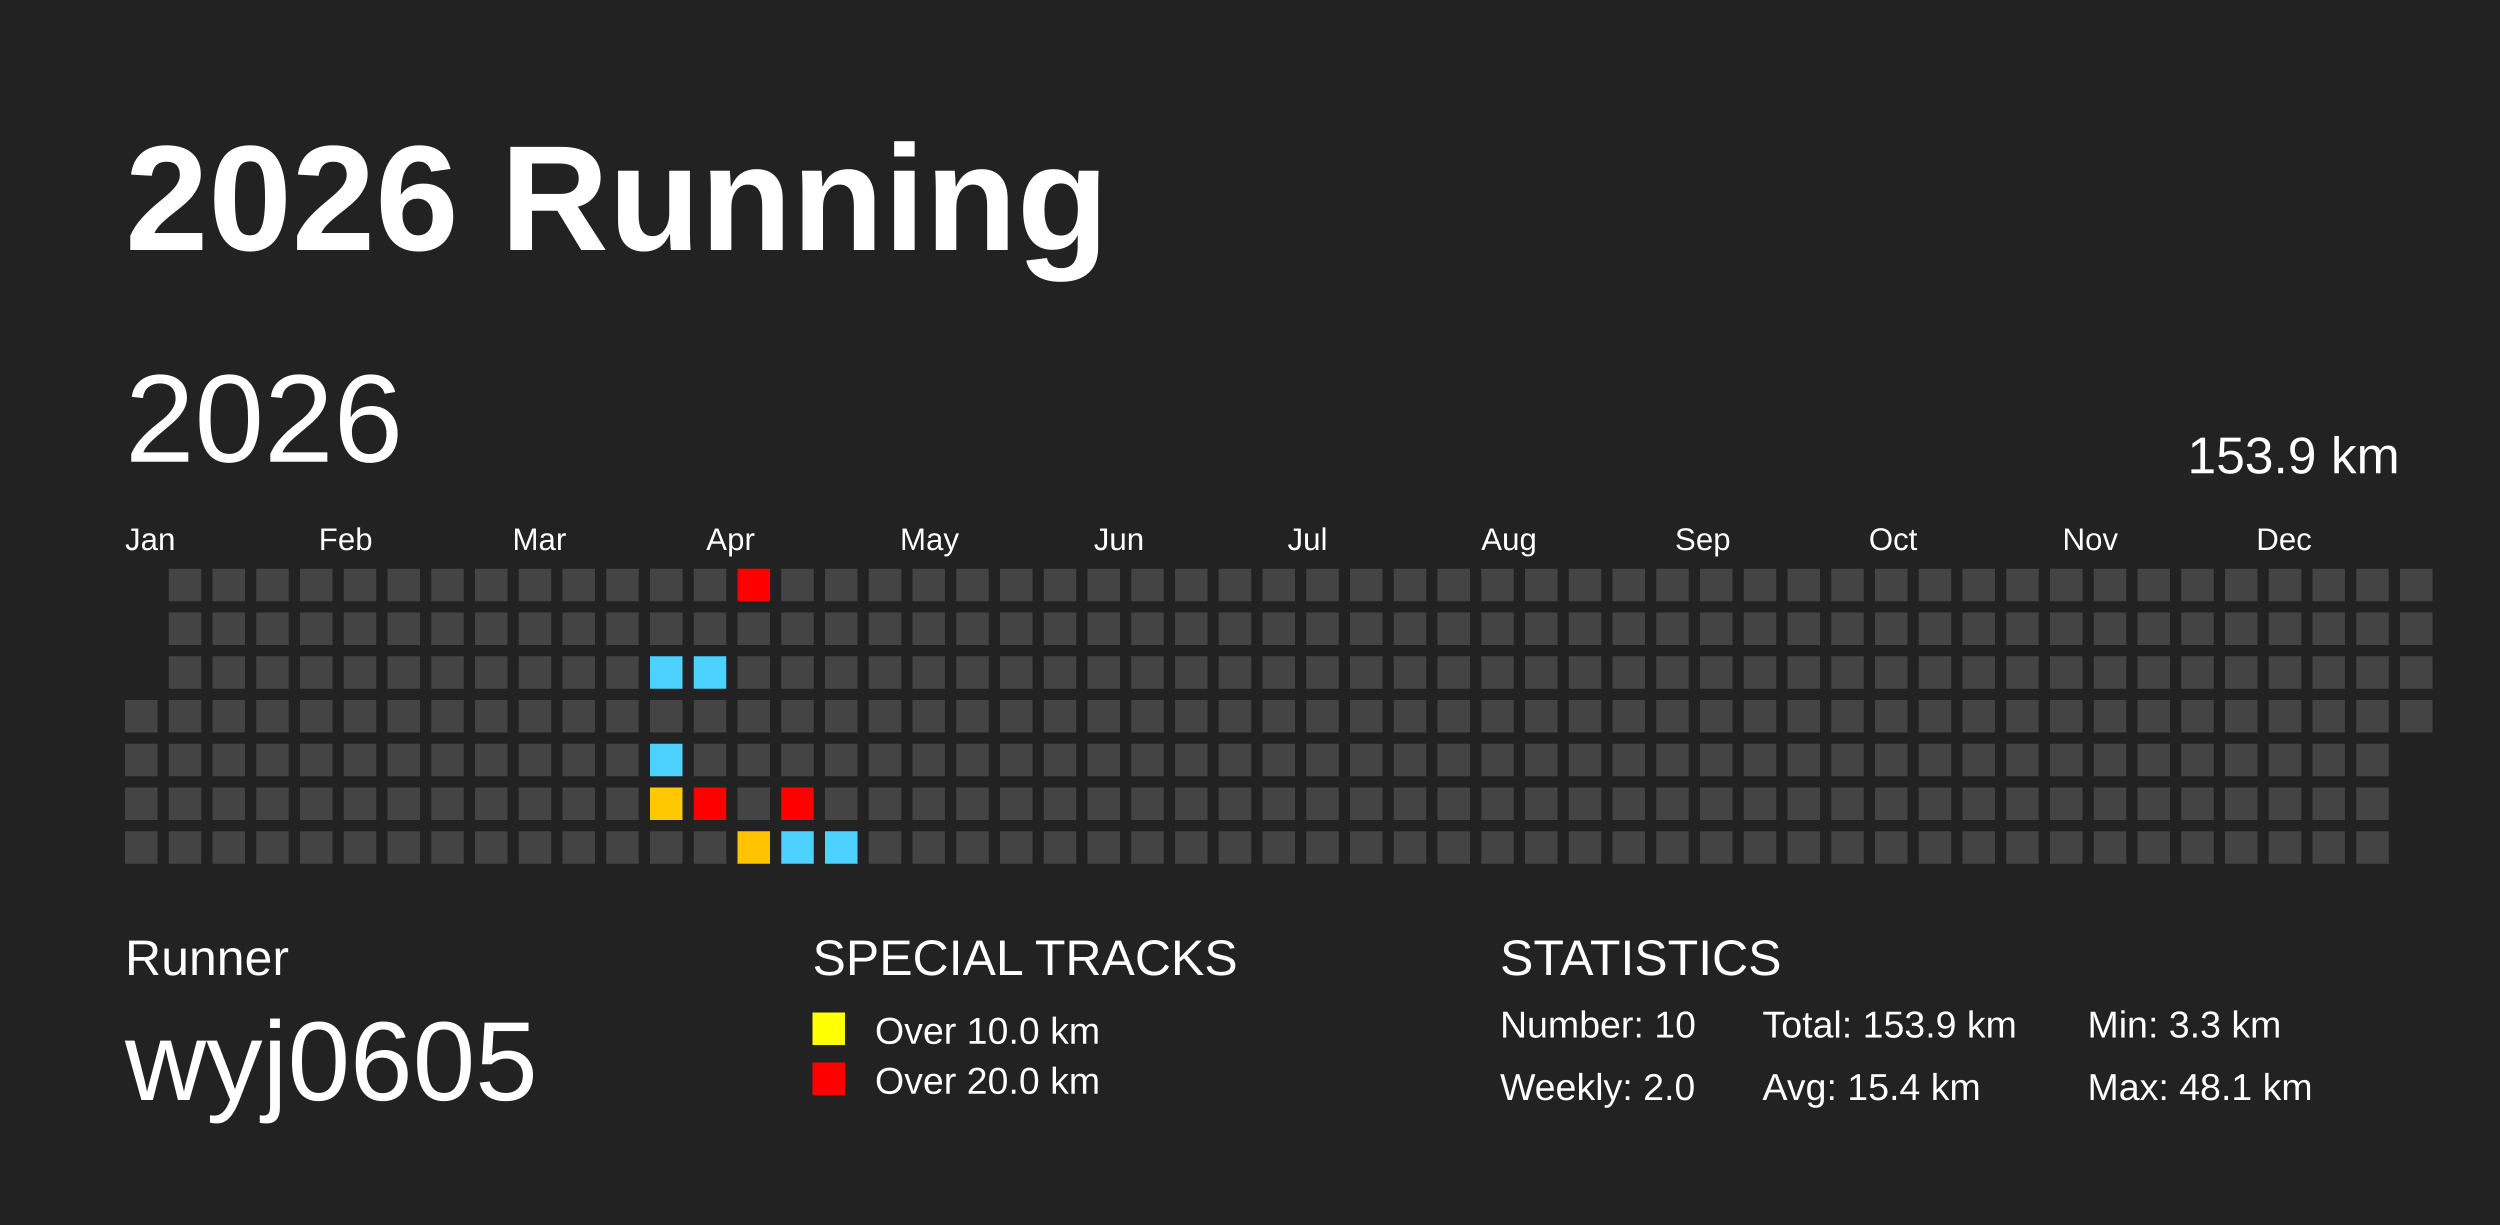
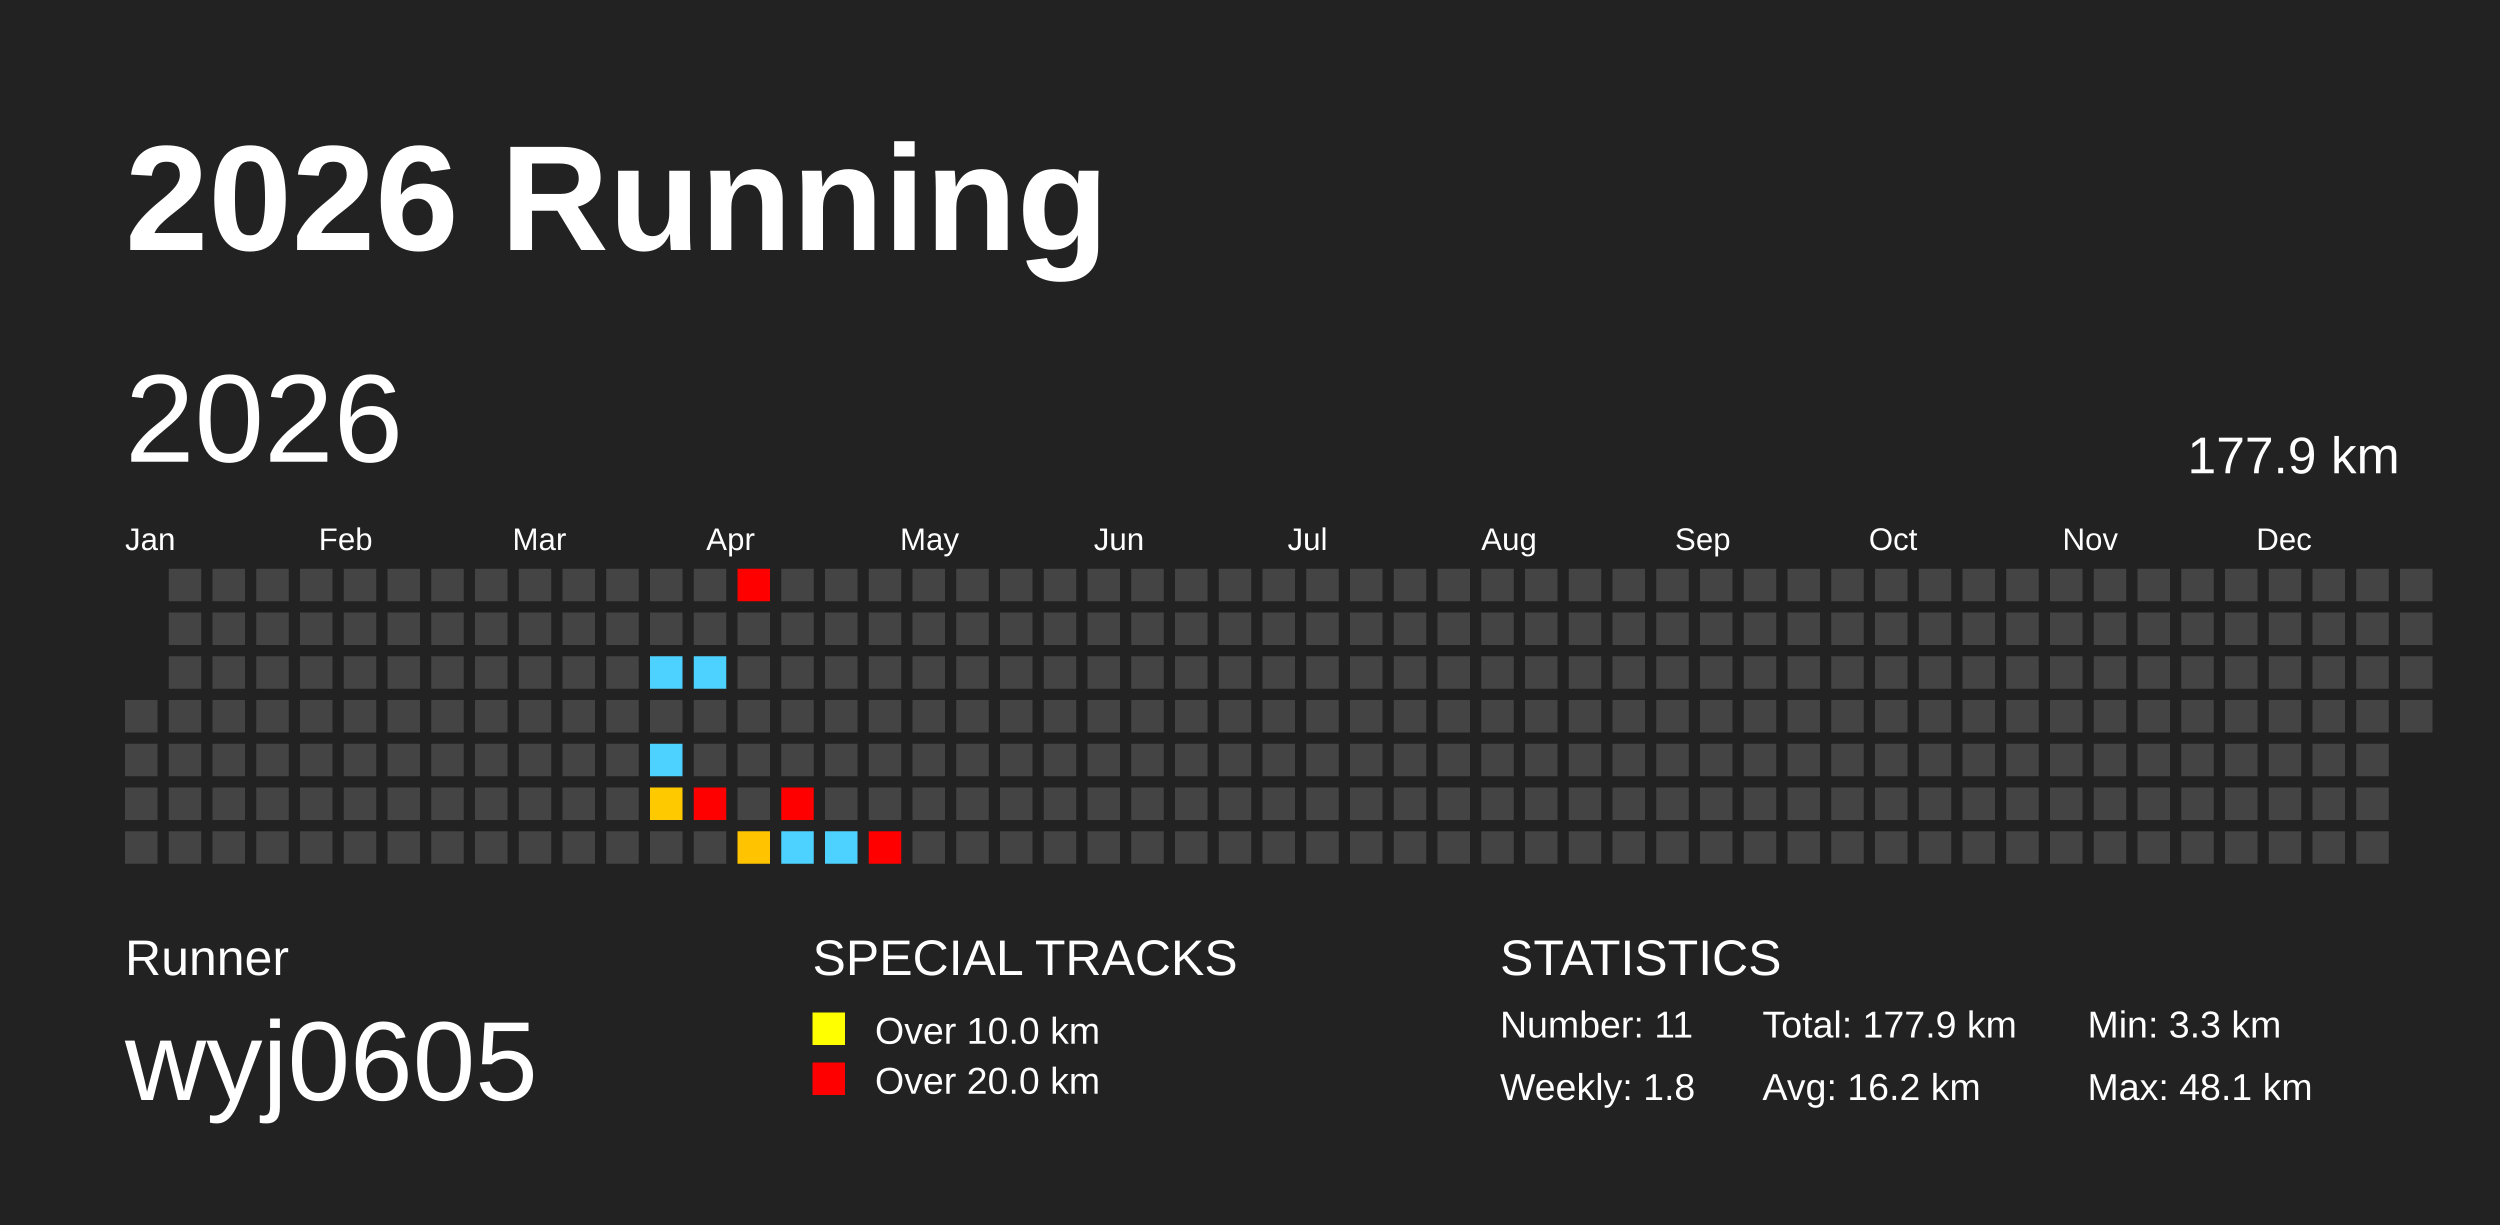
<svg xmlns="http://www.w3.org/2000/svg" baseProfile="full" height="98mm" version="1.1" viewBox="0,0,200,98" width="200mm">
  <defs />
  <rect fill="#222222" height="98" width="200" x="0" y="0" />
  <text fill="#FFFFFF" style="font-size:12px; font-family:Arial; font-weight:bold;" x="10" y="20">2026 Running</text>
  <text fill="#FFFFFF" style="font-size:4px; font-family:Arial" x="10" y="78">Runner</text>
  <text fill="#FFFFFF" style="font-size:9px; font-family:Arial" x="10" y="88">wyj0605</text>
  <text fill="#FFFFFF" style="font-size:4px; font-family:Arial" x="65" y="78">SPECIAL TRACKS</text>
  <rect fill="yellow" height="2.6" width="2.6" x="65" y="81" />
  <text fill="#FFFFFF" style="font-size:3px; font-family:Arial" x="70" y="83.5">Over 10.0 km</text>
  <rect fill="red" height="2.6" width="2.6" x="65" y="85" />
  <text fill="#FFFFFF" style="font-size:3px; font-family:Arial" x="70" y="87.5">Over 20.0 km</text>
  <text fill="#FFFFFF" style="font-size:4px; font-family:Arial" x="120" y="78">STATISTICS</text>
-   <text fill="#FFFFFF" style="font-size:3px; font-family:Arial" x="120" y="83">Number: 10</text>
-   <text fill="#FFFFFF" style="font-size:3px; font-family:Arial" x="120" y="88">Weekly: 2.0</text>
-   <text fill="#FFFFFF" style="font-size:3px; font-family:Arial" x="141" y="83">Total: 153.9 km</text>
-   <text fill="#FFFFFF" style="font-size:3px; font-family:Arial" x="141" y="88">Avg: 15.4 km</text>
+   <text fill="#FFFFFF" style="font-size:3px; font-family:Arial" x="120" y="83">Number: 11</text>
+   <text fill="#FFFFFF" style="font-size:3px; font-family:Arial" x="120" y="88">Weekly: 1.8</text>
+   <text fill="#FFFFFF" style="font-size:3px; font-family:Arial" x="141" y="83">Total: 177.9 km</text>
+   <text fill="#FFFFFF" style="font-size:3px; font-family:Arial" x="141" y="88">Avg: 16.2 km</text>
  <text fill="#FFFFFF" style="font-size:3px; font-family:Arial" x="167" y="83">Min: 3.3 km</text>
  <text fill="#FFFFFF" style="font-size:3px; font-family:Arial" x="167" y="88">Max: 48.1 km</text>
  <text dominant-baseline="hanging" fill="#FFFFFF" style="font-size:10.0px; font-family:Arial;" x="10" y="30">2026</text>
-   <text dominant-baseline="hanging" fill="#FFFFFF" style="font-size:4.125px; font-family:Arial;" x="175" y="35">153.9 km</text>
+   <text dominant-baseline="hanging" fill="#FFFFFF" style="font-size:4.125px; font-family:Arial;" x="175" y="35">177.9 km</text>
  <text fill="#FFFFFF" style="font-size:2.5px; font-family:Arial" x="10.0" y="44">Jan</text>
  <text fill="#FFFFFF" style="font-size:2.5px; font-family:Arial" x="25.5" y="44">Feb</text>
  <text fill="#FFFFFF" style="font-size:2.5px; font-family:Arial" x="41.0" y="44">Mar</text>
  <text fill="#FFFFFF" style="font-size:2.5px; font-family:Arial" x="56.5" y="44">Apr</text>
  <text fill="#FFFFFF" style="font-size:2.5px; font-family:Arial" x="72.0" y="44">May</text>
  <text fill="#FFFFFF" style="font-size:2.5px; font-family:Arial" x="87.5" y="44">Jun</text>
  <text fill="#FFFFFF" style="font-size:2.5px; font-family:Arial" x="103.0" y="44">Jul</text>
  <text fill="#FFFFFF" style="font-size:2.5px; font-family:Arial" x="118.5" y="44">Aug</text>
  <text fill="#FFFFFF" style="font-size:2.5px; font-family:Arial" x="134.0" y="44">Sep</text>
  <text fill="#FFFFFF" style="font-size:2.5px; font-family:Arial" x="149.5" y="44">Oct</text>
  <text fill="#FFFFFF" style="font-size:2.5px; font-family:Arial" x="165.0" y="44">Nov</text>
  <text fill="#FFFFFF" style="font-size:2.5px; font-family:Arial" x="180.5" y="44">Dec</text>
  <rect fill="#444444" height="2.6" width="2.6" x="10.0" y="56.0" />
  <rect fill="#444444" height="2.6" width="2.6" x="10.0" y="59.5" />
  <rect fill="#444444" height="2.6" width="2.6" x="10.0" y="63.0" />
  <rect fill="#444444" height="2.6" width="2.6" x="10.0" y="66.5" />
  <rect fill="#444444" height="2.6" width="2.6" x="13.5" y="45.5" />
  <rect fill="#444444" height="2.6" width="2.6" x="13.5" y="49.0" />
  <rect fill="#444444" height="2.6" width="2.6" x="13.5" y="52.5" />
  <rect fill="#444444" height="2.6" width="2.6" x="13.5" y="56.0" />
  <rect fill="#444444" height="2.6" width="2.6" x="13.5" y="59.5" />
  <rect fill="#444444" height="2.6" width="2.6" x="13.5" y="63.0" />
  <rect fill="#444444" height="2.6" width="2.6" x="13.5" y="66.5" />
  <rect fill="#444444" height="2.6" width="2.6" x="17.0" y="45.5" />
  <rect fill="#444444" height="2.6" width="2.6" x="17.0" y="49.0" />
  <rect fill="#444444" height="2.6" width="2.6" x="17.0" y="52.5" />
  <rect fill="#444444" height="2.6" width="2.6" x="17.0" y="56.0" />
  <rect fill="#444444" height="2.6" width="2.6" x="17.0" y="59.5" />
  <rect fill="#444444" height="2.6" width="2.6" x="17.0" y="63.0" />
  <rect fill="#444444" height="2.6" width="2.6" x="17.0" y="66.5" />
  <rect fill="#444444" height="2.6" width="2.6" x="20.5" y="45.5" />
  <rect fill="#444444" height="2.6" width="2.6" x="20.5" y="49.0" />
  <rect fill="#444444" height="2.6" width="2.6" x="20.5" y="52.5" />
  <rect fill="#444444" height="2.6" width="2.6" x="20.5" y="56.0" />
  <rect fill="#444444" height="2.6" width="2.6" x="20.5" y="59.5" />
  <rect fill="#444444" height="2.6" width="2.6" x="20.5" y="63.0" />
  <rect fill="#444444" height="2.6" width="2.6" x="20.5" y="66.5" />
  <rect fill="#444444" height="2.6" width="2.6" x="24.0" y="45.5" />
  <rect fill="#444444" height="2.6" width="2.6" x="24.0" y="49.0" />
  <rect fill="#444444" height="2.6" width="2.6" x="24.0" y="52.5" />
  <rect fill="#444444" height="2.6" width="2.6" x="24.0" y="56.0" />
  <rect fill="#444444" height="2.6" width="2.6" x="24.0" y="59.5" />
  <rect fill="#444444" height="2.6" width="2.6" x="24.0" y="63.0" />
  <rect fill="#444444" height="2.6" width="2.6" x="24.0" y="66.5" />
  <rect fill="#444444" height="2.6" width="2.6" x="27.5" y="45.5" />
  <rect fill="#444444" height="2.6" width="2.6" x="27.5" y="49.0" />
  <rect fill="#444444" height="2.6" width="2.6" x="27.5" y="52.5" />
  <rect fill="#444444" height="2.6" width="2.6" x="27.5" y="56.0" />
  <rect fill="#444444" height="2.6" width="2.6" x="27.5" y="59.5" />
  <rect fill="#444444" height="2.6" width="2.6" x="27.5" y="63.0" />
  <rect fill="#444444" height="2.6" width="2.6" x="27.5" y="66.5" />
  <rect fill="#444444" height="2.6" width="2.6" x="31.0" y="45.5" />
  <rect fill="#444444" height="2.6" width="2.6" x="31.0" y="49.0" />
  <rect fill="#444444" height="2.6" width="2.6" x="31.0" y="52.5" />
  <rect fill="#444444" height="2.6" width="2.6" x="31.0" y="56.0" />
  <rect fill="#444444" height="2.6" width="2.6" x="31.0" y="59.5" />
  <rect fill="#444444" height="2.6" width="2.6" x="31.0" y="63.0" />
  <rect fill="#444444" height="2.6" width="2.6" x="31.0" y="66.5" />
  <rect fill="#444444" height="2.6" width="2.6" x="34.5" y="45.5" />
  <rect fill="#444444" height="2.6" width="2.6" x="34.5" y="49.0" />
  <rect fill="#444444" height="2.6" width="2.6" x="34.5" y="52.5" />
  <rect fill="#444444" height="2.6" width="2.6" x="34.5" y="56.0" />
  <rect fill="#444444" height="2.6" width="2.6" x="34.5" y="59.5" />
  <rect fill="#444444" height="2.6" width="2.6" x="34.5" y="63.0" />
  <rect fill="#444444" height="2.6" width="2.6" x="34.5" y="66.5" />
  <rect fill="#444444" height="2.6" width="2.6" x="38.0" y="45.5" />
  <rect fill="#444444" height="2.6" width="2.6" x="38.0" y="49.0" />
  <rect fill="#444444" height="2.6" width="2.6" x="38.0" y="52.5" />
  <rect fill="#444444" height="2.6" width="2.6" x="38.0" y="56.0" />
  <rect fill="#444444" height="2.6" width="2.6" x="38.0" y="59.5" />
  <rect fill="#444444" height="2.6" width="2.6" x="38.0" y="63.0" />
  <rect fill="#444444" height="2.6" width="2.6" x="38.0" y="66.5" />
  <rect fill="#444444" height="2.6" width="2.6" x="41.5" y="45.5" />
  <rect fill="#444444" height="2.6" width="2.6" x="41.5" y="49.0" />
  <rect fill="#444444" height="2.6" width="2.6" x="41.5" y="52.5" />
  <rect fill="#444444" height="2.6" width="2.6" x="41.5" y="56.0" />
  <rect fill="#444444" height="2.6" width="2.6" x="41.5" y="59.5" />
  <rect fill="#444444" height="2.6" width="2.6" x="41.5" y="63.0" />
  <rect fill="#444444" height="2.6" width="2.6" x="41.5" y="66.5" />
  <rect fill="#444444" height="2.6" width="2.6" x="45.0" y="45.5" />
  <rect fill="#444444" height="2.6" width="2.6" x="45.0" y="49.0" />
  <rect fill="#444444" height="2.6" width="2.6" x="45.0" y="52.5" />
  <rect fill="#444444" height="2.6" width="2.6" x="45.0" y="56.0" />
  <rect fill="#444444" height="2.6" width="2.6" x="45.0" y="59.5" />
  <rect fill="#444444" height="2.6" width="2.6" x="45.0" y="63.0" />
  <rect fill="#444444" height="2.6" width="2.6" x="45.0" y="66.5" />
  <rect fill="#444444" height="2.6" width="2.6" x="48.5" y="45.5" />
  <rect fill="#444444" height="2.6" width="2.6" x="48.5" y="49.0" />
  <rect fill="#444444" height="2.6" width="2.6" x="48.5" y="52.5" />
  <rect fill="#444444" height="2.6" width="2.6" x="48.5" y="56.0" />
  <rect fill="#444444" height="2.6" width="2.6" x="48.5" y="59.5" />
  <rect fill="#444444" height="2.6" width="2.6" x="48.5" y="63.0" />
  <rect fill="#444444" height="2.6" width="2.6" x="48.5" y="66.5" />
  <rect fill="#444444" height="2.6" width="2.6" x="52.0" y="45.5" />
  <rect fill="#444444" height="2.6" width="2.6" x="52.0" y="49.0" />
  <rect fill="#4dd2ff" height="2.6" width="2.6" x="52.0" y="52.5" />
  <rect fill="#444444" height="2.6" width="2.6" x="52.0" y="56.0" />
  <rect fill="#4dd2ff" height="2.6" width="2.6" x="52.0" y="59.5" />
  <rect fill="#ffc900" height="2.6" width="2.6" x="52.0" y="63.0" />
  <rect fill="#444444" height="2.6" width="2.6" x="52.0" y="66.5" />
  <rect fill="#444444" height="2.6" width="2.6" x="55.5" y="45.5" />
  <rect fill="#444444" height="2.6" width="2.6" x="55.5" y="49.0" />
  <rect fill="#4dd2ff" height="2.6" width="2.6" x="55.5" y="52.5" />
  <rect fill="#444444" height="2.6" width="2.6" x="55.5" y="56.0" />
  <rect fill="#444444" height="2.6" width="2.6" x="55.5" y="59.5" />
  <rect fill="red" height="2.6" width="2.6" x="55.5" y="63.0" />
  <rect fill="#444444" height="2.6" width="2.6" x="55.5" y="66.5" />
  <rect fill="red" height="2.6" width="2.6" x="59.0" y="45.5" />
  <rect fill="#444444" height="2.6" width="2.6" x="59.0" y="49.0" />
  <rect fill="#444444" height="2.6" width="2.6" x="59.0" y="52.5" />
  <rect fill="#444444" height="2.6" width="2.6" x="59.0" y="56.0" />
  <rect fill="#444444" height="2.6" width="2.6" x="59.0" y="59.5" />
  <rect fill="#444444" height="2.6" width="2.6" x="59.0" y="63.0" />
  <rect fill="#ffc300" height="2.6" width="2.6" x="59.0" y="66.5" />
  <rect fill="#444444" height="2.6" width="2.6" x="62.5" y="45.5" />
  <rect fill="#444444" height="2.6" width="2.6" x="62.5" y="49.0" />
  <rect fill="#444444" height="2.6" width="2.6" x="62.5" y="52.5" />
  <rect fill="#444444" height="2.6" width="2.6" x="62.5" y="56.0" />
  <rect fill="#444444" height="2.6" width="2.6" x="62.5" y="59.5" />
  <rect fill="red" height="2.6" width="2.6" x="62.5" y="63.0" />
  <rect fill="#4dd2ff" height="2.6" width="2.6" x="62.5" y="66.5" />
  <rect fill="#444444" height="2.6" width="2.6" x="66.0" y="45.5" />
  <rect fill="#444444" height="2.6" width="2.6" x="66.0" y="49.0" />
  <rect fill="#444444" height="2.6" width="2.6" x="66.0" y="52.5" />
  <rect fill="#444444" height="2.6" width="2.6" x="66.0" y="56.0" />
  <rect fill="#444444" height="2.6" width="2.6" x="66.0" y="59.5" />
  <rect fill="#444444" height="2.6" width="2.6" x="66.0" y="63.0" />
  <rect fill="#4dd2ff" height="2.6" width="2.6" x="66.0" y="66.5" />
  <rect fill="#444444" height="2.6" width="2.6" x="69.5" y="45.5" />
  <rect fill="#444444" height="2.6" width="2.6" x="69.5" y="49.0" />
  <rect fill="#444444" height="2.6" width="2.6" x="69.5" y="52.5" />
  <rect fill="#444444" height="2.6" width="2.6" x="69.5" y="56.0" />
  <rect fill="#444444" height="2.6" width="2.6" x="69.5" y="59.5" />
  <rect fill="#444444" height="2.6" width="2.6" x="69.5" y="63.0" />
-   <rect fill="#444444" height="2.6" width="2.6" x="69.5" y="66.5" />
+   <rect fill="red" height="2.6" width="2.6" x="69.5" y="66.5" />
  <rect fill="#444444" height="2.6" width="2.6" x="73.0" y="45.5" />
  <rect fill="#444444" height="2.6" width="2.6" x="73.0" y="49.0" />
  <rect fill="#444444" height="2.6" width="2.6" x="73.0" y="52.5" />
  <rect fill="#444444" height="2.6" width="2.6" x="73.0" y="56.0" />
  <rect fill="#444444" height="2.6" width="2.6" x="73.0" y="59.5" />
  <rect fill="#444444" height="2.6" width="2.6" x="73.0" y="63.0" />
  <rect fill="#444444" height="2.6" width="2.6" x="73.0" y="66.5" />
  <rect fill="#444444" height="2.6" width="2.6" x="76.5" y="45.5" />
  <rect fill="#444444" height="2.6" width="2.6" x="76.5" y="49.0" />
  <rect fill="#444444" height="2.6" width="2.6" x="76.5" y="52.5" />
  <rect fill="#444444" height="2.6" width="2.6" x="76.5" y="56.0" />
  <rect fill="#444444" height="2.6" width="2.6" x="76.5" y="59.5" />
  <rect fill="#444444" height="2.6" width="2.6" x="76.5" y="63.0" />
  <rect fill="#444444" height="2.6" width="2.6" x="76.5" y="66.5" />
  <rect fill="#444444" height="2.6" width="2.6" x="80.0" y="45.5" />
  <rect fill="#444444" height="2.6" width="2.6" x="80.0" y="49.0" />
  <rect fill="#444444" height="2.6" width="2.6" x="80.0" y="52.5" />
  <rect fill="#444444" height="2.6" width="2.6" x="80.0" y="56.0" />
  <rect fill="#444444" height="2.6" width="2.6" x="80.0" y="59.5" />
  <rect fill="#444444" height="2.6" width="2.6" x="80.0" y="63.0" />
  <rect fill="#444444" height="2.6" width="2.6" x="80.0" y="66.5" />
  <rect fill="#444444" height="2.6" width="2.6" x="83.5" y="45.5" />
  <rect fill="#444444" height="2.6" width="2.6" x="83.5" y="49.0" />
  <rect fill="#444444" height="2.6" width="2.6" x="83.5" y="52.5" />
  <rect fill="#444444" height="2.6" width="2.6" x="83.5" y="56.0" />
  <rect fill="#444444" height="2.6" width="2.6" x="83.5" y="59.5" />
  <rect fill="#444444" height="2.6" width="2.6" x="83.5" y="63.0" />
  <rect fill="#444444" height="2.6" width="2.6" x="83.5" y="66.5" />
  <rect fill="#444444" height="2.6" width="2.6" x="87.0" y="45.5" />
  <rect fill="#444444" height="2.6" width="2.6" x="87.0" y="49.0" />
  <rect fill="#444444" height="2.6" width="2.6" x="87.0" y="52.5" />
  <rect fill="#444444" height="2.6" width="2.6" x="87.0" y="56.0" />
  <rect fill="#444444" height="2.6" width="2.6" x="87.0" y="59.5" />
  <rect fill="#444444" height="2.6" width="2.6" x="87.0" y="63.0" />
  <rect fill="#444444" height="2.6" width="2.6" x="87.0" y="66.5" />
  <rect fill="#444444" height="2.6" width="2.6" x="90.5" y="45.5" />
  <rect fill="#444444" height="2.6" width="2.6" x="90.5" y="49.0" />
  <rect fill="#444444" height="2.6" width="2.6" x="90.5" y="52.5" />
  <rect fill="#444444" height="2.6" width="2.6" x="90.5" y="56.0" />
  <rect fill="#444444" height="2.6" width="2.6" x="90.5" y="59.5" />
  <rect fill="#444444" height="2.6" width="2.6" x="90.5" y="63.0" />
  <rect fill="#444444" height="2.6" width="2.6" x="90.5" y="66.5" />
  <rect fill="#444444" height="2.6" width="2.6" x="94.0" y="45.5" />
  <rect fill="#444444" height="2.6" width="2.6" x="94.0" y="49.0" />
  <rect fill="#444444" height="2.6" width="2.6" x="94.0" y="52.5" />
  <rect fill="#444444" height="2.6" width="2.6" x="94.0" y="56.0" />
  <rect fill="#444444" height="2.6" width="2.6" x="94.0" y="59.5" />
  <rect fill="#444444" height="2.6" width="2.6" x="94.0" y="63.0" />
  <rect fill="#444444" height="2.6" width="2.6" x="94.0" y="66.5" />
  <rect fill="#444444" height="2.6" width="2.6" x="97.5" y="45.5" />
  <rect fill="#444444" height="2.6" width="2.6" x="97.5" y="49.0" />
  <rect fill="#444444" height="2.6" width="2.6" x="97.5" y="52.5" />
  <rect fill="#444444" height="2.6" width="2.6" x="97.5" y="56.0" />
  <rect fill="#444444" height="2.6" width="2.6" x="97.5" y="59.5" />
  <rect fill="#444444" height="2.6" width="2.6" x="97.5" y="63.0" />
  <rect fill="#444444" height="2.6" width="2.6" x="97.5" y="66.5" />
  <rect fill="#444444" height="2.6" width="2.6" x="101.0" y="45.5" />
  <rect fill="#444444" height="2.6" width="2.6" x="101.0" y="49.0" />
  <rect fill="#444444" height="2.6" width="2.6" x="101.0" y="52.5" />
  <rect fill="#444444" height="2.6" width="2.6" x="101.0" y="56.0" />
  <rect fill="#444444" height="2.6" width="2.6" x="101.0" y="59.5" />
  <rect fill="#444444" height="2.6" width="2.6" x="101.0" y="63.0" />
  <rect fill="#444444" height="2.6" width="2.6" x="101.0" y="66.5" />
  <rect fill="#444444" height="2.6" width="2.6" x="104.5" y="45.5" />
  <rect fill="#444444" height="2.6" width="2.6" x="104.5" y="49.0" />
  <rect fill="#444444" height="2.6" width="2.6" x="104.5" y="52.5" />
  <rect fill="#444444" height="2.6" width="2.6" x="104.5" y="56.0" />
  <rect fill="#444444" height="2.6" width="2.6" x="104.5" y="59.5" />
  <rect fill="#444444" height="2.6" width="2.6" x="104.5" y="63.0" />
  <rect fill="#444444" height="2.6" width="2.6" x="104.5" y="66.5" />
  <rect fill="#444444" height="2.6" width="2.6" x="108.0" y="45.5" />
  <rect fill="#444444" height="2.6" width="2.6" x="108.0" y="49.0" />
  <rect fill="#444444" height="2.6" width="2.6" x="108.0" y="52.5" />
  <rect fill="#444444" height="2.6" width="2.6" x="108.0" y="56.0" />
  <rect fill="#444444" height="2.6" width="2.6" x="108.0" y="59.5" />
  <rect fill="#444444" height="2.6" width="2.6" x="108.0" y="63.0" />
  <rect fill="#444444" height="2.6" width="2.6" x="108.0" y="66.5" />
  <rect fill="#444444" height="2.6" width="2.6" x="111.5" y="45.5" />
  <rect fill="#444444" height="2.6" width="2.6" x="111.5" y="49.0" />
  <rect fill="#444444" height="2.6" width="2.6" x="111.5" y="52.5" />
  <rect fill="#444444" height="2.6" width="2.6" x="111.5" y="56.0" />
  <rect fill="#444444" height="2.6" width="2.6" x="111.5" y="59.5" />
  <rect fill="#444444" height="2.6" width="2.6" x="111.5" y="63.0" />
  <rect fill="#444444" height="2.6" width="2.6" x="111.5" y="66.5" />
  <rect fill="#444444" height="2.6" width="2.6" x="115.0" y="45.5" />
  <rect fill="#444444" height="2.6" width="2.6" x="115.0" y="49.0" />
  <rect fill="#444444" height="2.6" width="2.6" x="115.0" y="52.5" />
  <rect fill="#444444" height="2.6" width="2.6" x="115.0" y="56.0" />
  <rect fill="#444444" height="2.6" width="2.6" x="115.0" y="59.5" />
  <rect fill="#444444" height="2.6" width="2.6" x="115.0" y="63.0" />
  <rect fill="#444444" height="2.6" width="2.6" x="115.0" y="66.5" />
  <rect fill="#444444" height="2.6" width="2.6" x="118.5" y="45.5" />
  <rect fill="#444444" height="2.6" width="2.6" x="118.5" y="49.0" />
  <rect fill="#444444" height="2.6" width="2.6" x="118.5" y="52.5" />
  <rect fill="#444444" height="2.6" width="2.6" x="118.5" y="56.0" />
  <rect fill="#444444" height="2.6" width="2.6" x="118.5" y="59.5" />
  <rect fill="#444444" height="2.6" width="2.6" x="118.5" y="63.0" />
  <rect fill="#444444" height="2.6" width="2.6" x="118.5" y="66.5" />
  <rect fill="#444444" height="2.6" width="2.6" x="122.0" y="45.5" />
  <rect fill="#444444" height="2.6" width="2.6" x="122.0" y="49.0" />
  <rect fill="#444444" height="2.6" width="2.6" x="122.0" y="52.5" />
  <rect fill="#444444" height="2.6" width="2.6" x="122.0" y="56.0" />
  <rect fill="#444444" height="2.6" width="2.6" x="122.0" y="59.5" />
  <rect fill="#444444" height="2.6" width="2.6" x="122.0" y="63.0" />
  <rect fill="#444444" height="2.6" width="2.6" x="122.0" y="66.5" />
  <rect fill="#444444" height="2.6" width="2.6" x="125.5" y="45.5" />
  <rect fill="#444444" height="2.6" width="2.6" x="125.5" y="49.0" />
  <rect fill="#444444" height="2.6" width="2.6" x="125.5" y="52.5" />
  <rect fill="#444444" height="2.6" width="2.6" x="125.5" y="56.0" />
  <rect fill="#444444" height="2.6" width="2.6" x="125.5" y="59.5" />
  <rect fill="#444444" height="2.6" width="2.6" x="125.5" y="63.0" />
  <rect fill="#444444" height="2.6" width="2.6" x="125.5" y="66.5" />
  <rect fill="#444444" height="2.6" width="2.6" x="129.0" y="45.5" />
  <rect fill="#444444" height="2.6" width="2.6" x="129.0" y="49.0" />
  <rect fill="#444444" height="2.6" width="2.6" x="129.0" y="52.5" />
  <rect fill="#444444" height="2.6" width="2.6" x="129.0" y="56.0" />
  <rect fill="#444444" height="2.6" width="2.6" x="129.0" y="59.5" />
  <rect fill="#444444" height="2.6" width="2.6" x="129.0" y="63.0" />
  <rect fill="#444444" height="2.6" width="2.6" x="129.0" y="66.5" />
  <rect fill="#444444" height="2.6" width="2.6" x="132.5" y="45.5" />
  <rect fill="#444444" height="2.6" width="2.6" x="132.5" y="49.0" />
  <rect fill="#444444" height="2.6" width="2.6" x="132.5" y="52.5" />
  <rect fill="#444444" height="2.6" width="2.6" x="132.5" y="56.0" />
  <rect fill="#444444" height="2.6" width="2.6" x="132.5" y="59.5" />
  <rect fill="#444444" height="2.6" width="2.6" x="132.5" y="63.0" />
  <rect fill="#444444" height="2.6" width="2.6" x="132.5" y="66.5" />
  <rect fill="#444444" height="2.6" width="2.6" x="136.0" y="45.5" />
  <rect fill="#444444" height="2.6" width="2.6" x="136.0" y="49.0" />
  <rect fill="#444444" height="2.6" width="2.6" x="136.0" y="52.5" />
  <rect fill="#444444" height="2.6" width="2.6" x="136.0" y="56.0" />
  <rect fill="#444444" height="2.6" width="2.6" x="136.0" y="59.5" />
  <rect fill="#444444" height="2.6" width="2.6" x="136.0" y="63.0" />
  <rect fill="#444444" height="2.6" width="2.6" x="136.0" y="66.5" />
  <rect fill="#444444" height="2.6" width="2.6" x="139.5" y="45.5" />
  <rect fill="#444444" height="2.6" width="2.6" x="139.5" y="49.0" />
  <rect fill="#444444" height="2.6" width="2.6" x="139.5" y="52.5" />
  <rect fill="#444444" height="2.6" width="2.6" x="139.5" y="56.0" />
  <rect fill="#444444" height="2.6" width="2.6" x="139.5" y="59.5" />
  <rect fill="#444444" height="2.6" width="2.6" x="139.5" y="63.0" />
  <rect fill="#444444" height="2.6" width="2.6" x="139.5" y="66.5" />
  <rect fill="#444444" height="2.6" width="2.6" x="143.0" y="45.5" />
  <rect fill="#444444" height="2.6" width="2.6" x="143.0" y="49.0" />
  <rect fill="#444444" height="2.6" width="2.6" x="143.0" y="52.5" />
  <rect fill="#444444" height="2.6" width="2.6" x="143.0" y="56.0" />
  <rect fill="#444444" height="2.6" width="2.6" x="143.0" y="59.5" />
  <rect fill="#444444" height="2.6" width="2.6" x="143.0" y="63.0" />
  <rect fill="#444444" height="2.6" width="2.6" x="143.0" y="66.5" />
  <rect fill="#444444" height="2.6" width="2.6" x="146.5" y="45.5" />
  <rect fill="#444444" height="2.6" width="2.6" x="146.5" y="49.0" />
  <rect fill="#444444" height="2.6" width="2.6" x="146.5" y="52.5" />
  <rect fill="#444444" height="2.6" width="2.6" x="146.5" y="56.0" />
  <rect fill="#444444" height="2.6" width="2.6" x="146.5" y="59.5" />
  <rect fill="#444444" height="2.6" width="2.6" x="146.5" y="63.0" />
  <rect fill="#444444" height="2.6" width="2.6" x="146.5" y="66.5" />
  <rect fill="#444444" height="2.6" width="2.6" x="150.0" y="45.5" />
  <rect fill="#444444" height="2.6" width="2.6" x="150.0" y="49.0" />
  <rect fill="#444444" height="2.6" width="2.6" x="150.0" y="52.5" />
  <rect fill="#444444" height="2.6" width="2.6" x="150.0" y="56.0" />
  <rect fill="#444444" height="2.6" width="2.6" x="150.0" y="59.5" />
  <rect fill="#444444" height="2.6" width="2.6" x="150.0" y="63.0" />
  <rect fill="#444444" height="2.6" width="2.6" x="150.0" y="66.5" />
  <rect fill="#444444" height="2.6" width="2.6" x="153.5" y="45.5" />
  <rect fill="#444444" height="2.6" width="2.6" x="153.5" y="49.0" />
  <rect fill="#444444" height="2.6" width="2.6" x="153.5" y="52.5" />
  <rect fill="#444444" height="2.6" width="2.6" x="153.5" y="56.0" />
  <rect fill="#444444" height="2.6" width="2.6" x="153.5" y="59.5" />
  <rect fill="#444444" height="2.6" width="2.6" x="153.5" y="63.0" />
  <rect fill="#444444" height="2.6" width="2.6" x="153.5" y="66.5" />
  <rect fill="#444444" height="2.6" width="2.6" x="157.0" y="45.5" />
  <rect fill="#444444" height="2.6" width="2.6" x="157.0" y="49.0" />
  <rect fill="#444444" height="2.6" width="2.6" x="157.0" y="52.5" />
  <rect fill="#444444" height="2.6" width="2.6" x="157.0" y="56.0" />
  <rect fill="#444444" height="2.6" width="2.6" x="157.0" y="59.5" />
  <rect fill="#444444" height="2.6" width="2.6" x="157.0" y="63.0" />
  <rect fill="#444444" height="2.6" width="2.6" x="157.0" y="66.5" />
  <rect fill="#444444" height="2.6" width="2.6" x="160.5" y="45.5" />
  <rect fill="#444444" height="2.6" width="2.6" x="160.5" y="49.0" />
  <rect fill="#444444" height="2.6" width="2.6" x="160.5" y="52.5" />
  <rect fill="#444444" height="2.6" width="2.6" x="160.5" y="56.0" />
  <rect fill="#444444" height="2.6" width="2.6" x="160.5" y="59.5" />
  <rect fill="#444444" height="2.6" width="2.6" x="160.5" y="63.0" />
  <rect fill="#444444" height="2.6" width="2.6" x="160.5" y="66.5" />
  <rect fill="#444444" height="2.6" width="2.6" x="164.0" y="45.5" />
  <rect fill="#444444" height="2.6" width="2.6" x="164.0" y="49.0" />
  <rect fill="#444444" height="2.6" width="2.6" x="164.0" y="52.5" />
  <rect fill="#444444" height="2.6" width="2.6" x="164.0" y="56.0" />
  <rect fill="#444444" height="2.6" width="2.6" x="164.0" y="59.5" />
  <rect fill="#444444" height="2.6" width="2.6" x="164.0" y="63.0" />
  <rect fill="#444444" height="2.6" width="2.6" x="164.0" y="66.5" />
  <rect fill="#444444" height="2.6" width="2.6" x="167.5" y="45.5" />
  <rect fill="#444444" height="2.6" width="2.6" x="167.5" y="49.0" />
  <rect fill="#444444" height="2.6" width="2.6" x="167.5" y="52.5" />
  <rect fill="#444444" height="2.6" width="2.6" x="167.5" y="56.0" />
  <rect fill="#444444" height="2.6" width="2.6" x="167.5" y="59.5" />
  <rect fill="#444444" height="2.6" width="2.6" x="167.5" y="63.0" />
  <rect fill="#444444" height="2.6" width="2.6" x="167.5" y="66.5" />
  <rect fill="#444444" height="2.6" width="2.6" x="171.0" y="45.5" />
  <rect fill="#444444" height="2.6" width="2.6" x="171.0" y="49.0" />
  <rect fill="#444444" height="2.6" width="2.6" x="171.0" y="52.5" />
  <rect fill="#444444" height="2.6" width="2.6" x="171.0" y="56.0" />
  <rect fill="#444444" height="2.6" width="2.6" x="171.0" y="59.5" />
  <rect fill="#444444" height="2.6" width="2.6" x="171.0" y="63.0" />
  <rect fill="#444444" height="2.6" width="2.6" x="171.0" y="66.5" />
  <rect fill="#444444" height="2.6" width="2.6" x="174.5" y="45.5" />
  <rect fill="#444444" height="2.6" width="2.6" x="174.5" y="49.0" />
  <rect fill="#444444" height="2.6" width="2.6" x="174.5" y="52.5" />
  <rect fill="#444444" height="2.6" width="2.6" x="174.5" y="56.0" />
  <rect fill="#444444" height="2.6" width="2.6" x="174.5" y="59.5" />
  <rect fill="#444444" height="2.6" width="2.6" x="174.5" y="63.0" />
  <rect fill="#444444" height="2.6" width="2.6" x="174.5" y="66.5" />
  <rect fill="#444444" height="2.6" width="2.6" x="178.0" y="45.5" />
  <rect fill="#444444" height="2.6" width="2.6" x="178.0" y="49.0" />
  <rect fill="#444444" height="2.6" width="2.6" x="178.0" y="52.5" />
  <rect fill="#444444" height="2.6" width="2.6" x="178.0" y="56.0" />
  <rect fill="#444444" height="2.6" width="2.6" x="178.0" y="59.5" />
  <rect fill="#444444" height="2.6" width="2.6" x="178.0" y="63.0" />
  <rect fill="#444444" height="2.6" width="2.6" x="178.0" y="66.5" />
  <rect fill="#444444" height="2.6" width="2.6" x="181.5" y="45.5" />
  <rect fill="#444444" height="2.6" width="2.6" x="181.5" y="49.0" />
  <rect fill="#444444" height="2.6" width="2.6" x="181.5" y="52.5" />
  <rect fill="#444444" height="2.6" width="2.6" x="181.5" y="56.0" />
  <rect fill="#444444" height="2.6" width="2.6" x="181.5" y="59.5" />
  <rect fill="#444444" height="2.6" width="2.6" x="181.5" y="63.0" />
  <rect fill="#444444" height="2.6" width="2.6" x="181.5" y="66.5" />
  <rect fill="#444444" height="2.6" width="2.6" x="185.0" y="45.5" />
  <rect fill="#444444" height="2.6" width="2.6" x="185.0" y="49.0" />
  <rect fill="#444444" height="2.6" width="2.6" x="185.0" y="52.5" />
  <rect fill="#444444" height="2.6" width="2.6" x="185.0" y="56.0" />
  <rect fill="#444444" height="2.6" width="2.6" x="185.0" y="59.5" />
  <rect fill="#444444" height="2.6" width="2.6" x="185.0" y="63.0" />
  <rect fill="#444444" height="2.6" width="2.6" x="185.0" y="66.5" />
  <rect fill="#444444" height="2.6" width="2.6" x="188.5" y="45.5" />
  <rect fill="#444444" height="2.6" width="2.6" x="188.5" y="49.0" />
  <rect fill="#444444" height="2.6" width="2.6" x="188.5" y="52.5" />
  <rect fill="#444444" height="2.6" width="2.6" x="188.5" y="56.0" />
  <rect fill="#444444" height="2.6" width="2.6" x="188.5" y="59.5" />
  <rect fill="#444444" height="2.6" width="2.6" x="188.5" y="63.0" />
  <rect fill="#444444" height="2.6" width="2.6" x="188.5" y="66.5" />
  <rect fill="#444444" height="2.6" width="2.6" x="192.0" y="45.5" />
  <rect fill="#444444" height="2.6" width="2.6" x="192.0" y="49.0" />
  <rect fill="#444444" height="2.6" width="2.6" x="192.0" y="52.5" />
  <rect fill="#444444" height="2.6" width="2.6" x="192.0" y="56.0" />
</svg>
